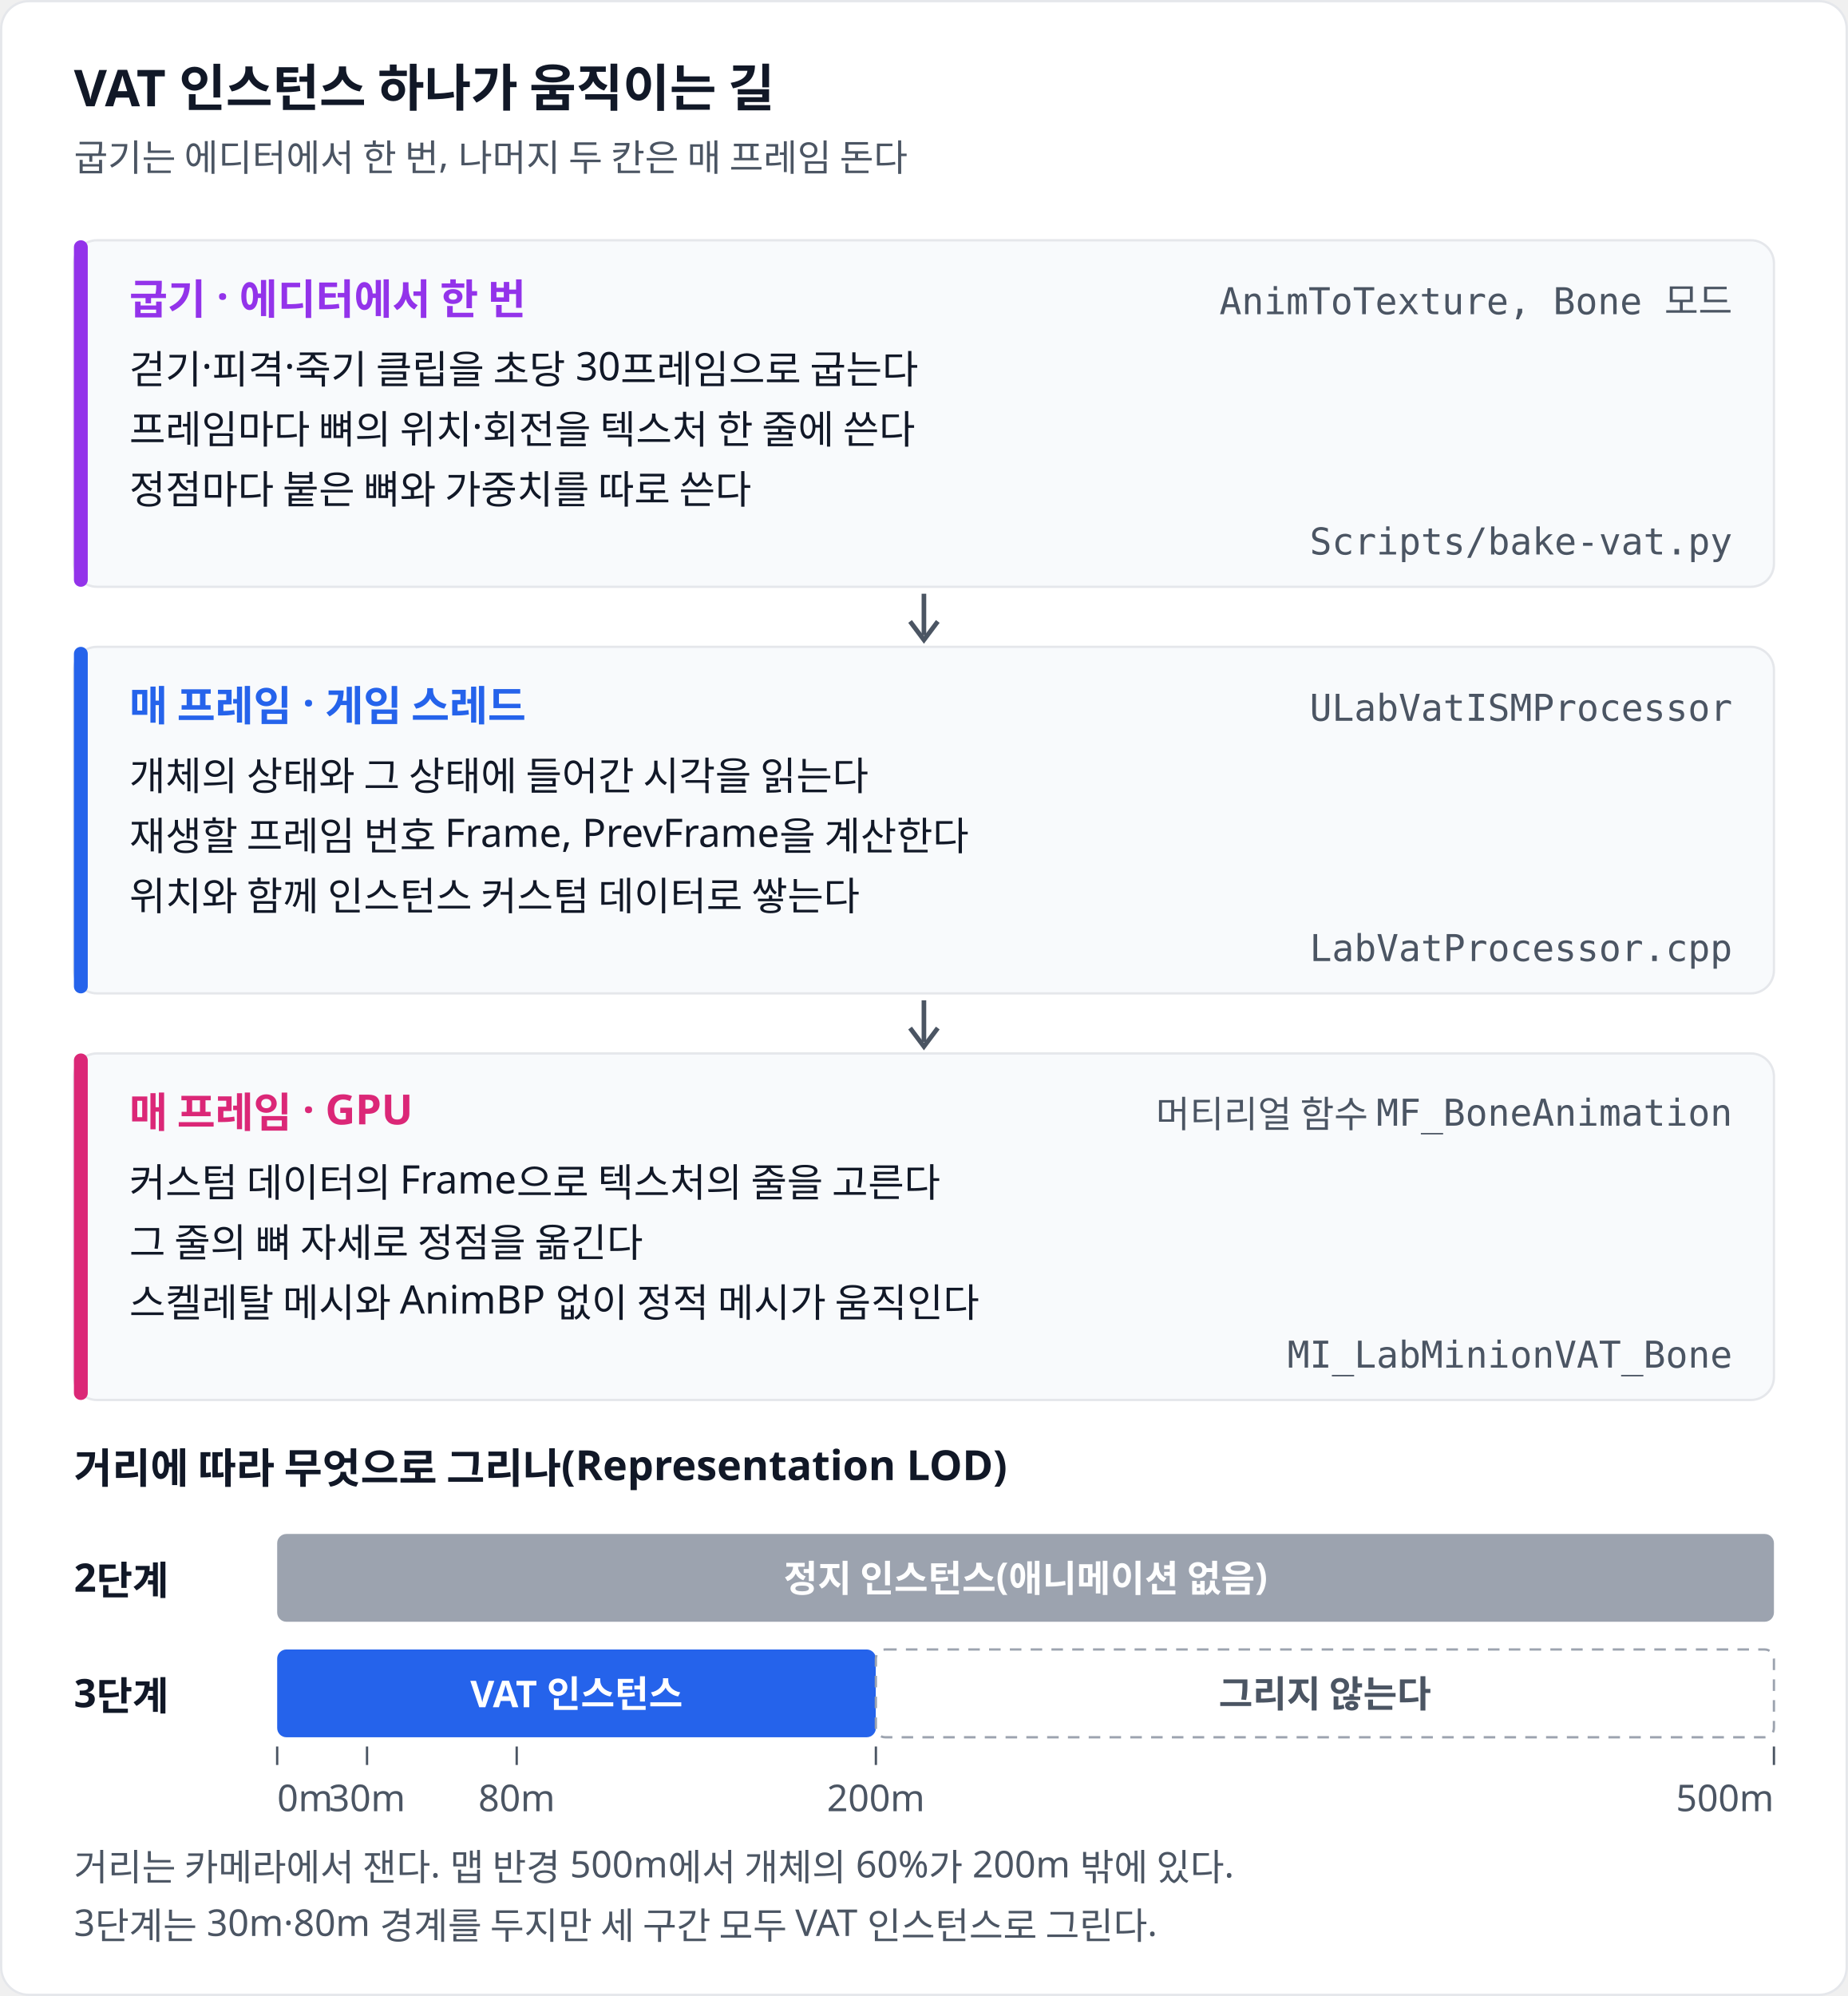
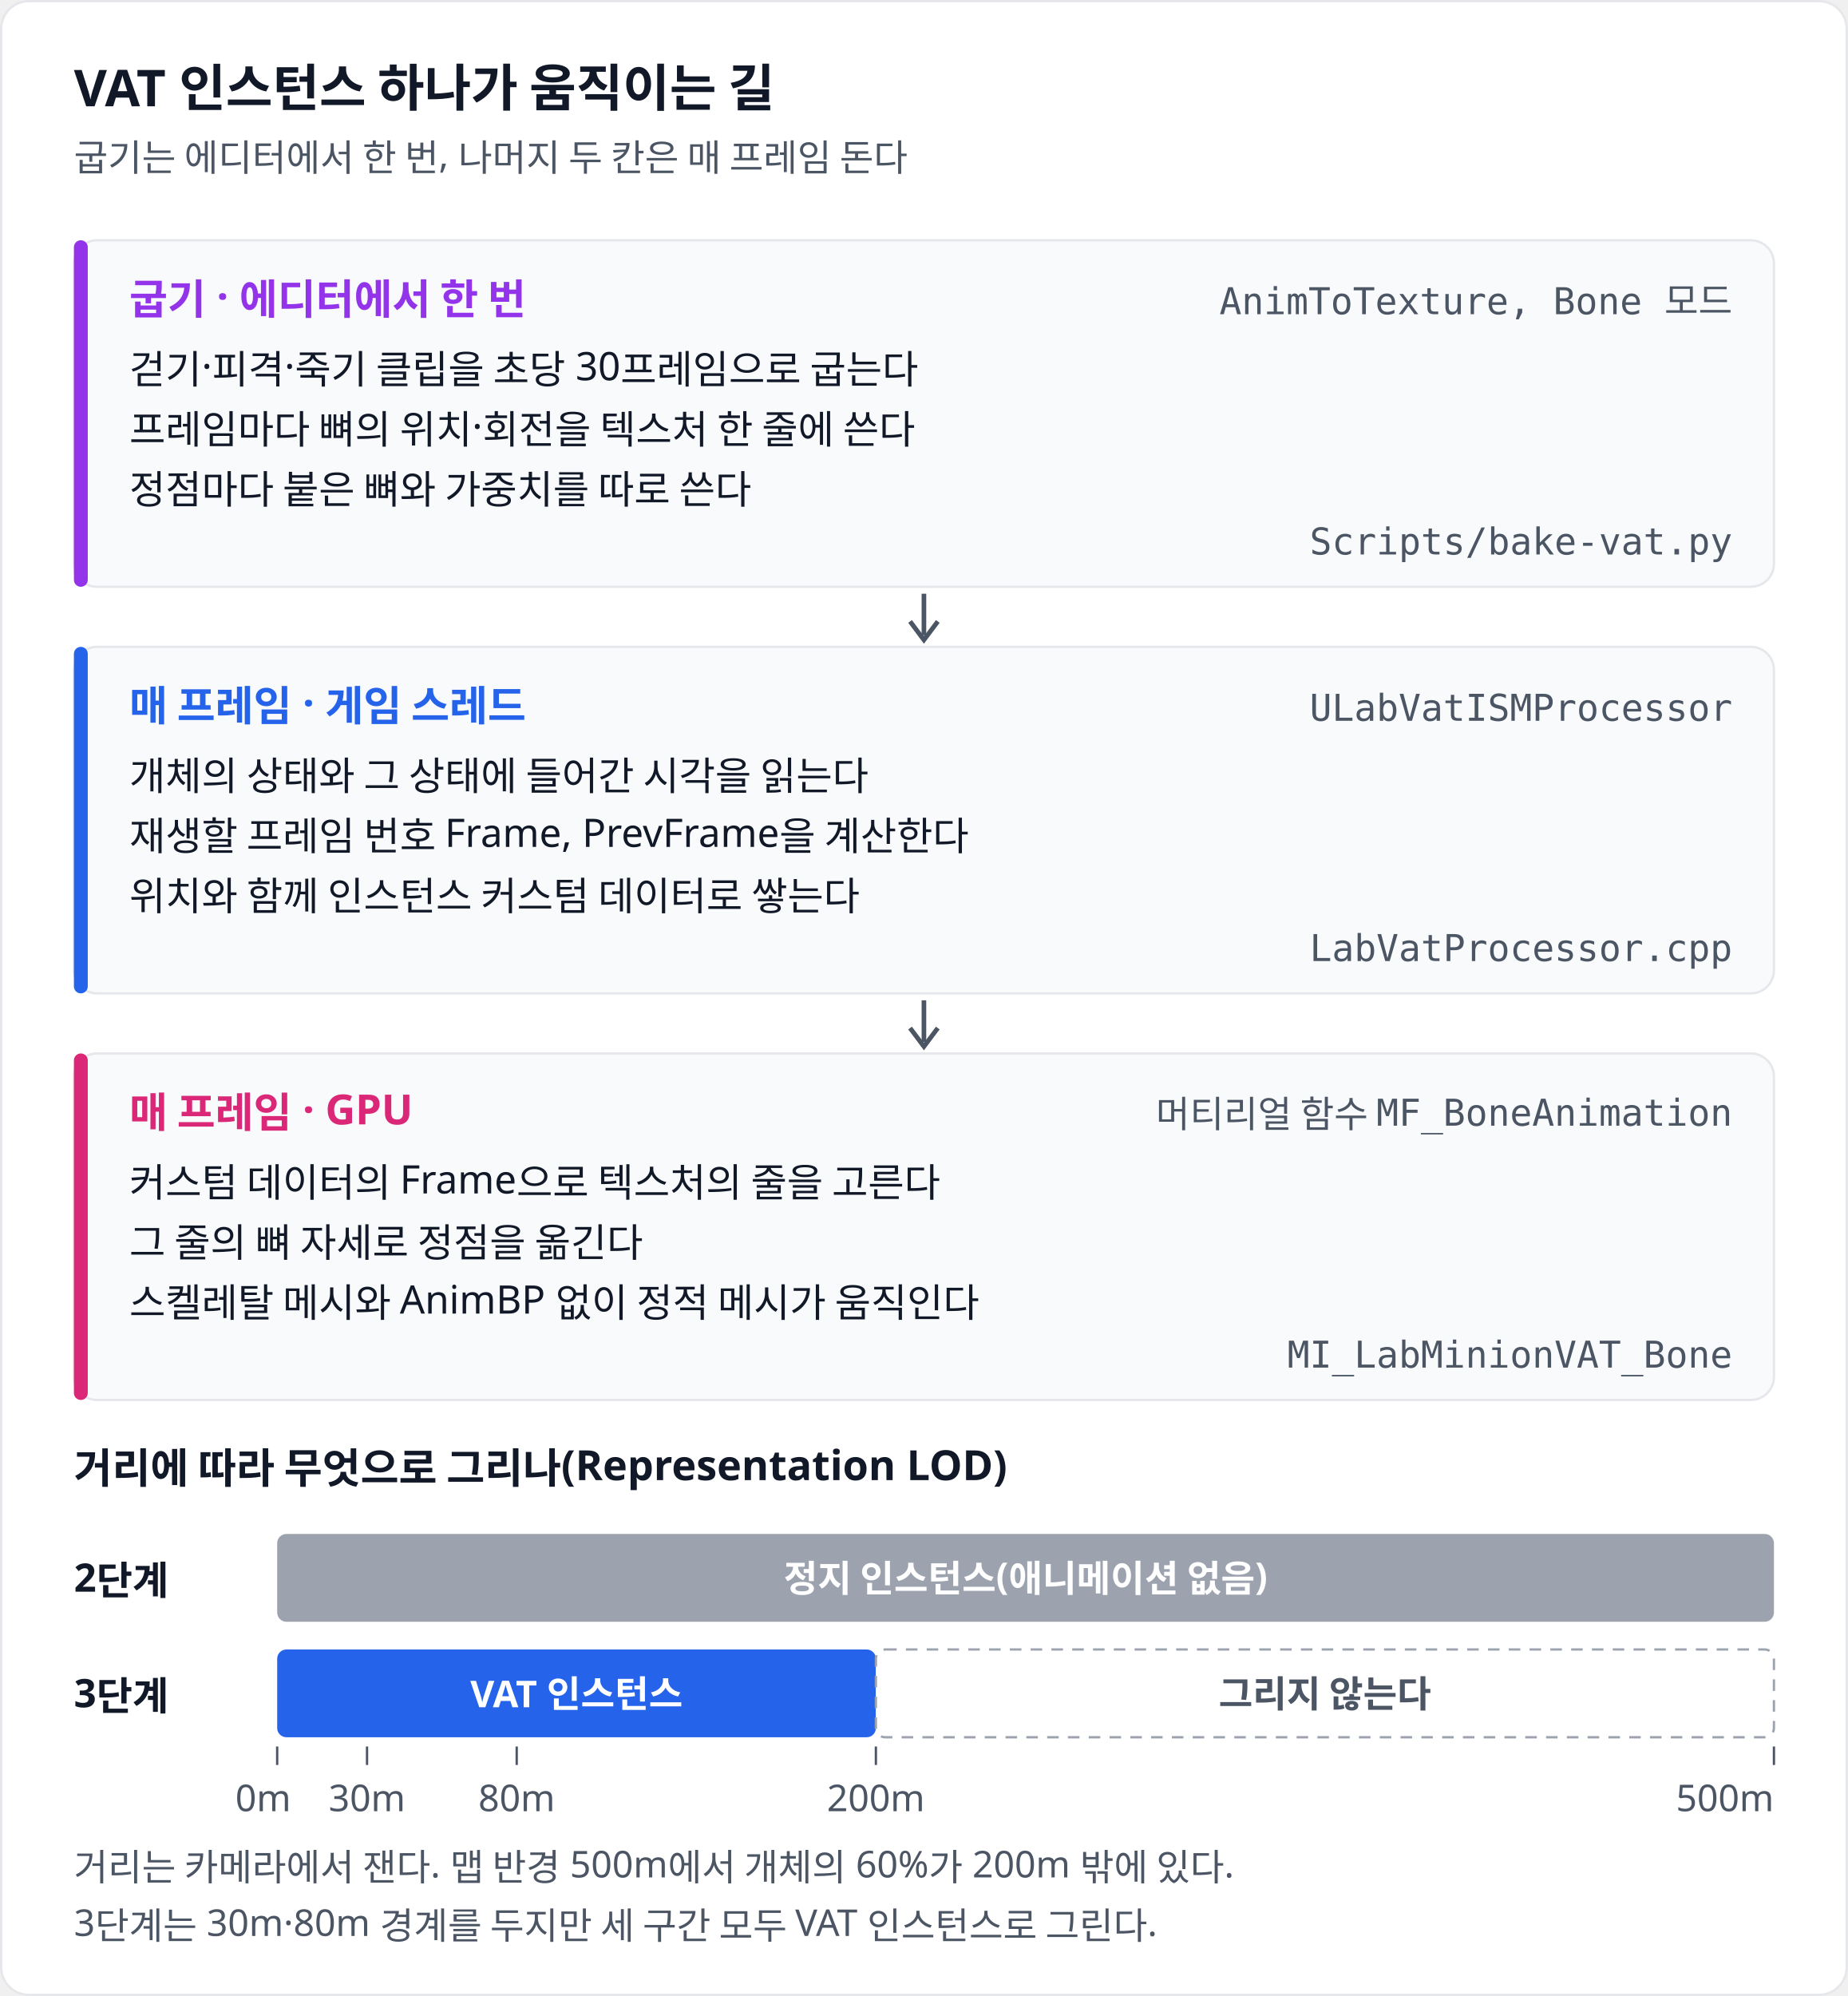
<svg xmlns="http://www.w3.org/2000/svg" width="800" height="864" viewBox="0 0 800 864" font-family="Malgun Gothic, Apple SD Gothic Neo, Noto Sans KR, Segoe UI, sans-serif" font-size="16" fill="#111827">
  <rect x="0.5" y="0.5" width="799" height="863" rx="12" fill="#ffffff" stroke="#e5e7eb" />
  <text x="32" y="46" font-size="22" font-weight="700">VAT 인스턴스 하나가 움직이는 길</text>
  <text x="32" y="74" font-size="16" fill="#4b5563">굽기는 에디터에서 한 번, 나머지 두 칸은 매 프레임 돈다</text>
  <rect x="32" y="104" width="736" height="150" rx="10" fill="#f8fafc" stroke="#e5e7eb" />
  <rect x="32" y="104" width="6" height="150" rx="3" fill="#9333ea" />
  <text x="56" y="136" font-size="18" font-weight="700" fill="#9333ea">굽기 · 에디터에서 한 번</text>
  <text x="750" y="136" text-anchor="end" font-family="Consolas, SFMono-Regular, Menlo, monospace" font-size="16" fill="#4b5563">AnimToTexture, Bone 모드</text>
  <text x="56" y="166" font-size="17">걷기·피격·죽기 클립을 초당 30프레임으로 굽는다</text>
  <text x="56" y="192" font-size="17">프레임마다 뼈의 위치·회전을 텍스처 한 줄에 쓴다</text>
  <text x="56" y="218" font-size="17">정점마다 붙은 뼈와 가중치를 따로 쓴다</text>
  <text x="750" y="240" text-anchor="end" font-family="Consolas, SFMono-Regular, Menlo, monospace" font-size="16" fill="#4b5563">Scripts/bake-vat.py</text>
  <path d="M400.0 257 L400.0 275" stroke="#4b5563" stroke-width="2" />
  <path d="M394.0 269 L400.0 277 L406.0 269" fill="none" stroke="#4b5563" stroke-width="2" />
  <rect x="32" y="280" width="736" height="150" rx="10" fill="#f8fafc" stroke="#e5e7eb" />
  <rect x="32" y="280" width="6" height="150" rx="3" fill="#2563eb" />
  <text x="56" y="312" font-size="18" font-weight="700" fill="#2563eb">매 프레임 · 게임 스레드</text>
  <text x="750" y="312" text-anchor="end" font-family="Consolas, SFMono-Regular, Menlo, monospace" font-size="16" fill="#4b5563">ULabVatISMProcessor</text>
  <text x="56" y="342" font-size="17">개체의 상태와 그 상태에 들어간 시각을 읽는다</text>
  <text x="56" y="368" font-size="17">재생할 프레임 번호 Frame, PrevFrame을 계산한다</text>
  <text x="56" y="394" font-size="17">위치와 함께 인스턴스 커스텀 데이터로 쌓는다</text>
  <text x="750" y="416" text-anchor="end" font-family="Consolas, SFMono-Regular, Menlo, monospace" font-size="16" fill="#4b5563">LabVatProcessor.cpp</text>
  <path d="M400.0 433 L400.0 451" stroke="#4b5563" stroke-width="2" />
  <path d="M394.0 445 L400.0 453 L406.0 445" fill="none" stroke="#4b5563" stroke-width="2" />
  <rect x="32" y="456" width="736" height="150" rx="10" fill="#f8fafc" stroke="#e5e7eb" />
  <rect x="32" y="456" width="6" height="150" rx="3" fill="#db2777" />
  <text x="56" y="488" font-size="18" font-weight="700" fill="#db2777">매 프레임 · GPU</text>
  <text x="750" y="488" text-anchor="end" font-family="Consolas, SFMono-Regular, Menlo, monospace" font-size="16" fill="#4b5563">머티리얼 함수 MF_BoneAnimation</text>
  <text x="56" y="518" font-size="17">커스텀 데이터의 Frame으로 텍스처의 줄을 고른다</text>
  <text x="56" y="544" font-size="17">그 줄의 뼈 자세로 정점을 옮긴다</text>
  <text x="56" y="570" font-size="17">스켈레탈 메시와 AnimBP 없이 정적 메시가 움직인다</text>
  <text x="750" y="592" text-anchor="end" font-family="Consolas, SFMono-Regular, Menlo, monospace" font-size="16" fill="#4b5563">MI_LabMinionVAT_Bone</text>
  <text x="32" y="642" font-size="18" font-weight="700">거리에 따라 무엇으로 그리나(Representation LOD)</text>
  <text x="32" y="689" font-size="17" font-weight="700">2단계</text>
  <rect x="120.0" y="664" width="648.0" height="38" rx="4" fill="#9ca3af" />
  <text x="444.0" y="689" text-anchor="middle" font-size="16" font-weight="700" fill="white">정지 인스턴스(애니메이션 없음)</text>
  <text x="32" y="739" font-size="17" font-weight="700">3단계</text>
  <rect x="120.0" y="714" width="259.2" height="38" rx="4" fill="#2563eb" />
  <text x="249.6" y="739" text-anchor="middle" font-size="16" font-weight="700" fill="white">VAT 인스턴스</text>
  <rect x="379.2" y="714" width="388.8" height="38" rx="4" fill="white" stroke="#9ca3af" stroke-dasharray="5 4" />
  <text x="573.6" y="739" text-anchor="middle" font-size="16" font-weight="700" fill="#4b5563">그리지 않는다</text>
  <line x1="120.0" y1="756" x2="120.0" y2="764" stroke="#4b5563" />
-   <text x="120.0" y="784" text-anchor="start" font-size="16" fill="#4b5563">0m</text>
+   <text x="126.0" y="784" text-anchor="end" font-size="16" fill="#4b5563">0m</text>
  <line x1="158.9" y1="756" x2="158.9" y2="764" stroke="#4b5563" />
  <text x="158.9" y="784" text-anchor="middle" font-size="16" fill="#4b5563">30m</text>
  <line x1="223.7" y1="756" x2="223.7" y2="764" stroke="#4b5563" />
  <text x="223.7" y="784" text-anchor="middle" font-size="16" fill="#4b5563">80m</text>
  <line x1="379.2" y1="756" x2="379.2" y2="764" stroke="#4b5563" />
  <text x="379.2" y="784" text-anchor="middle" font-size="16" fill="#4b5563">200m</text>
  <line x1="768.0" y1="756" x2="768.0" y2="764" stroke="#4b5563" />
  <text x="768.0" y="784" text-anchor="end" font-size="16" fill="#4b5563">500m</text>
  <text x="32" y="814" font-size="16" fill="#4b5563">거리는 카메라에서 잰다. 맵 반경 500m에서 개체의 60%가 200m 밖에 있다.</text>
  <text x="32" y="838" font-size="16" fill="#4b5563">3단계는 30m·80m 경계를 두지만 세 구간 모두 VAT 인스턴스로 그린다.</text>
</svg>
